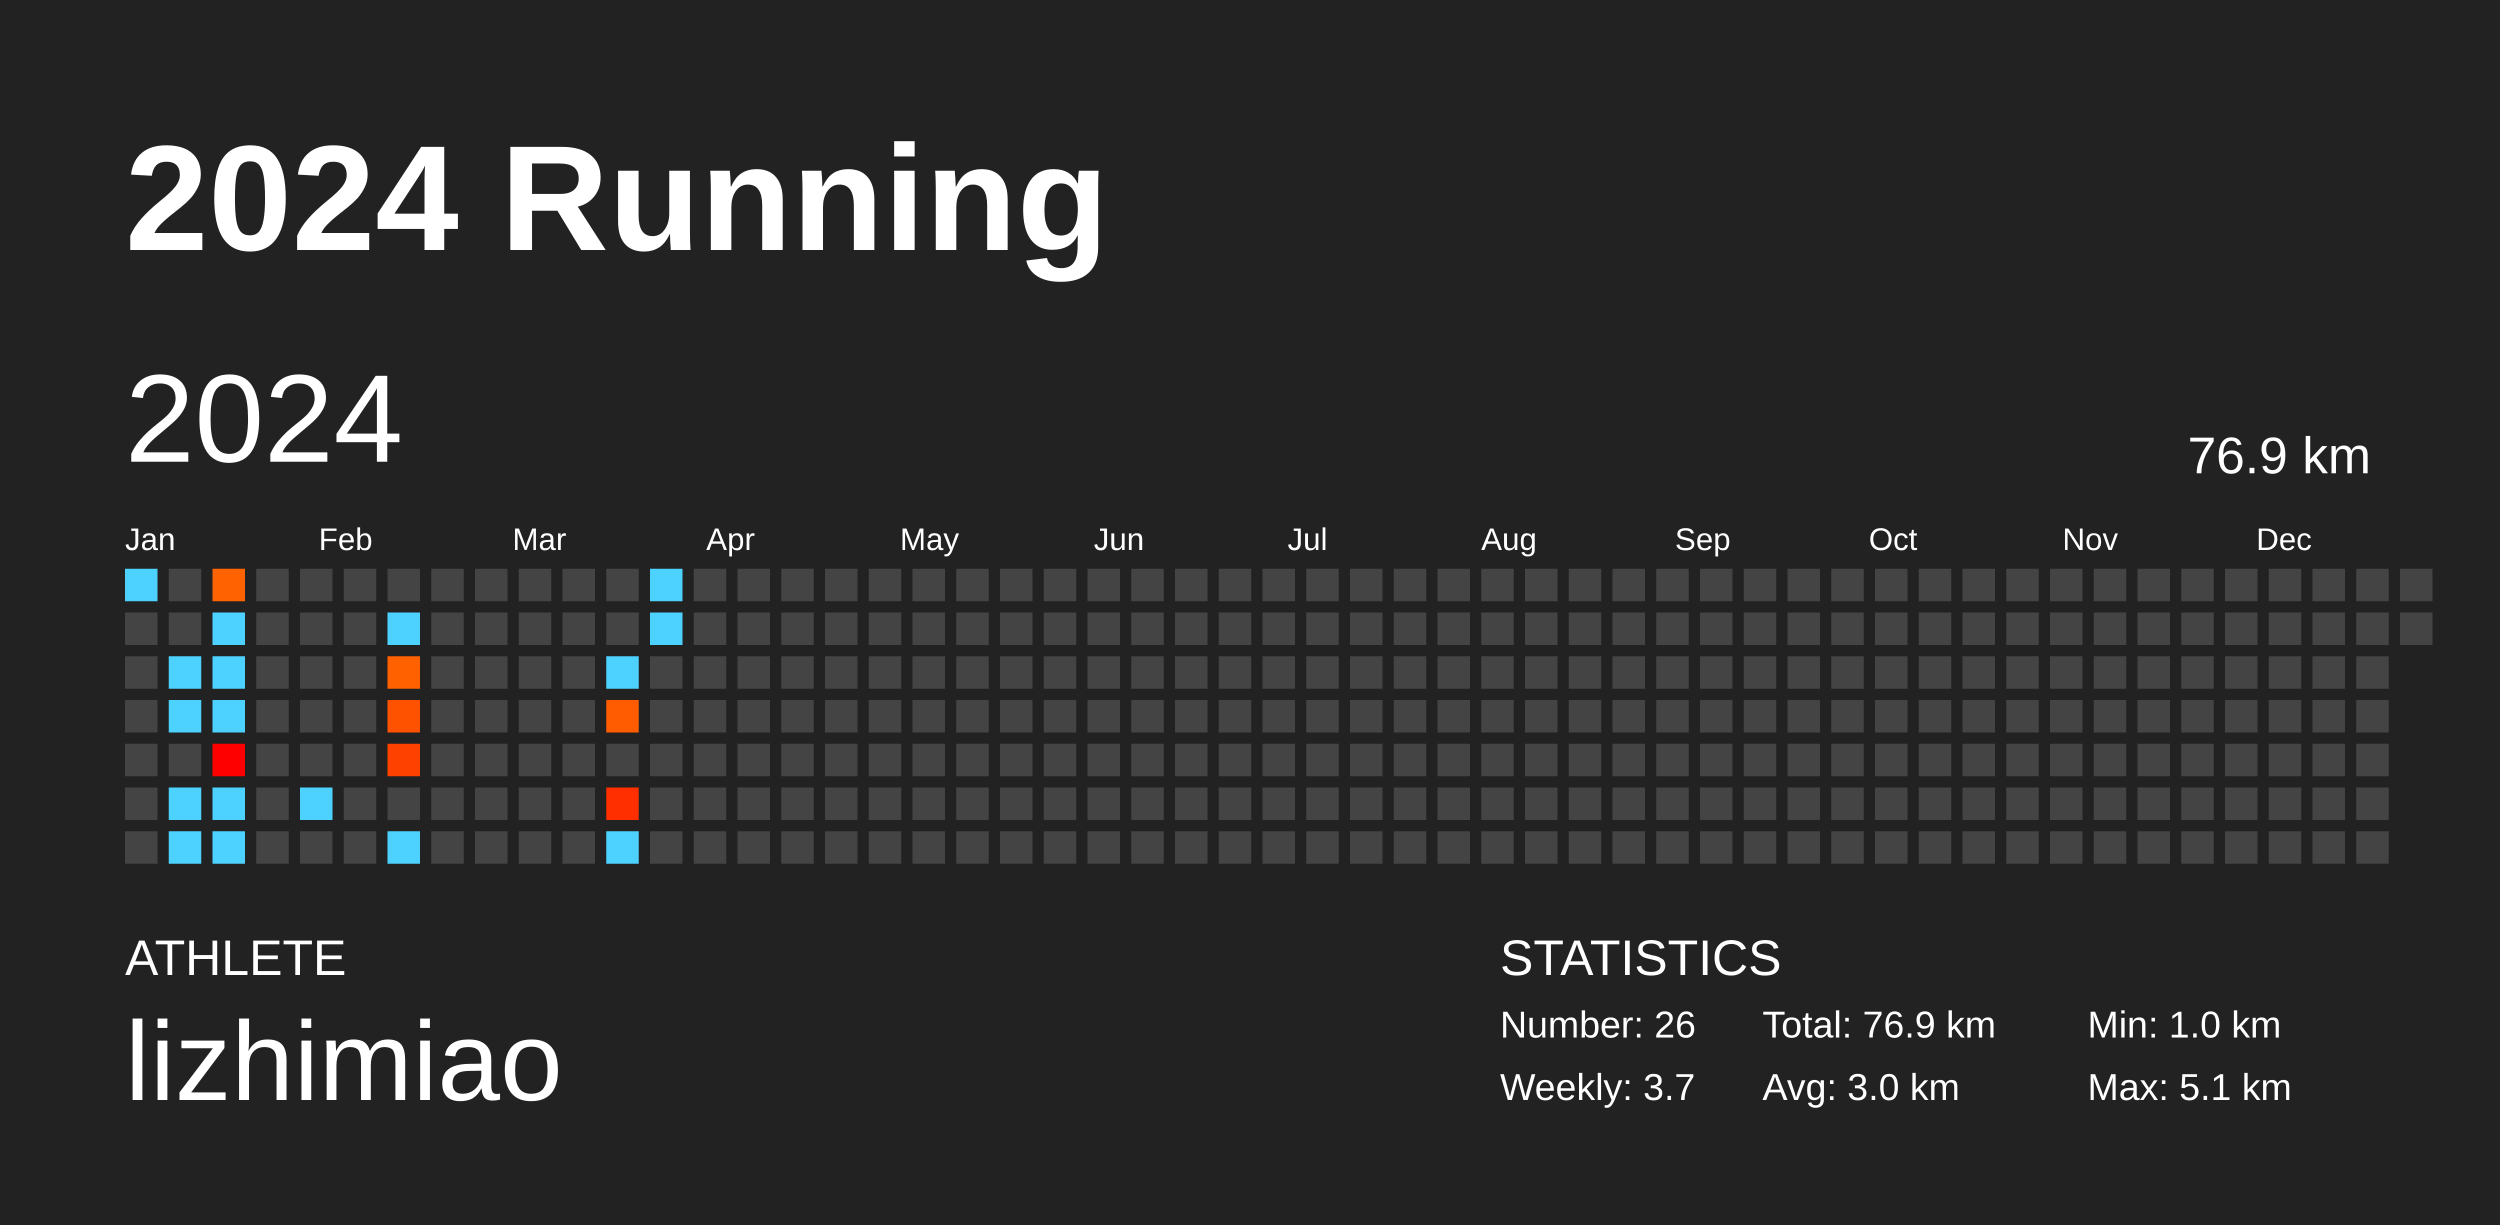
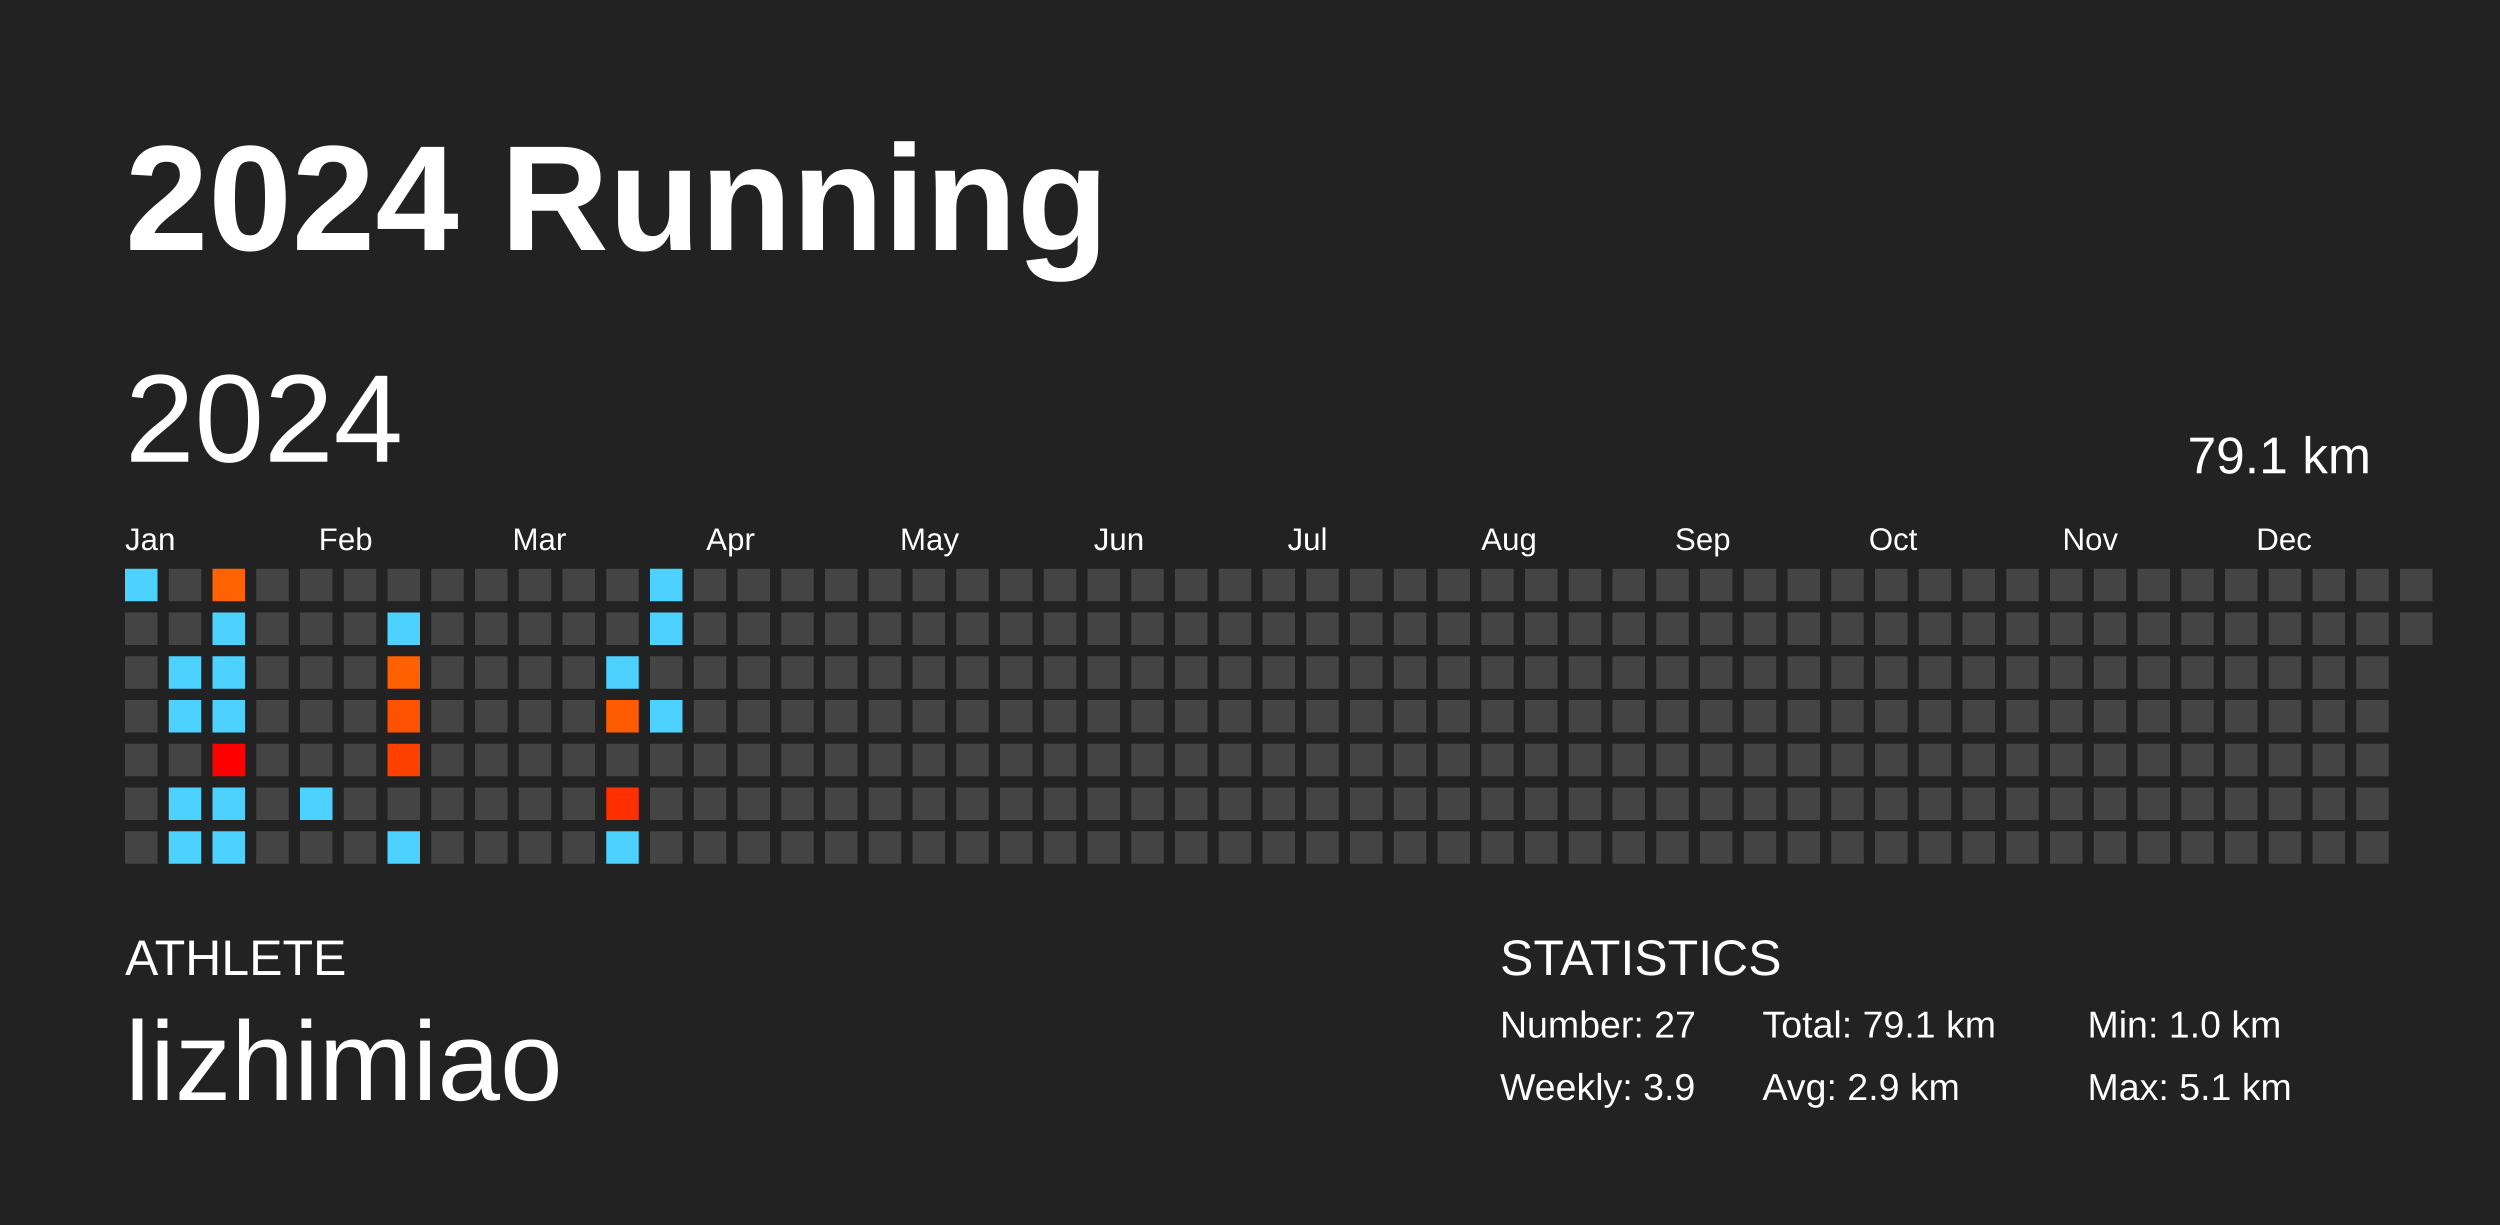
<svg xmlns="http://www.w3.org/2000/svg" baseProfile="full" height="98mm" version="1.1" viewBox="0,0,200,98" width="200mm">
  <defs />
  <rect fill="#222222" height="98" width="200" x="0" y="0" />
  <text fill="#FFFFFF" style="font-size:12px; font-family:Arial; font-weight:bold;" x="10" y="20">2024 Running</text>
  <text fill="#FFFFFF" style="font-size:4px; font-family:Arial" x="10" y="78">ATHLETE</text>
  <text fill="#FFFFFF" style="font-size:9px; font-family:Arial" x="10" y="88">lizhimiao</text>
  <text fill="#FFFFFF" style="font-size:4px; font-family:Arial" x="120" y="78">STATISTICS</text>
-   <text fill="#FFFFFF" style="font-size:3px; font-family:Arial" x="120" y="83">Number: 26</text>
-   <text fill="#FFFFFF" style="font-size:3px; font-family:Arial" x="120" y="88">Weekly: 3.7</text>
-   <text fill="#FFFFFF" style="font-size:3px; font-family:Arial" x="141" y="83">Total: 76.9 km</text>
-   <text fill="#FFFFFF" style="font-size:3px; font-family:Arial" x="141" y="88">Avg: 3.0 km</text>
+   <text fill="#FFFFFF" style="font-size:3px; font-family:Arial" x="120" y="83">Number: 27</text>
+   <text fill="#FFFFFF" style="font-size:3px; font-family:Arial" x="120" y="88">Weekly: 3.9</text>
+   <text fill="#FFFFFF" style="font-size:3px; font-family:Arial" x="141" y="83">Total: 79.1 km</text>
+   <text fill="#FFFFFF" style="font-size:3px; font-family:Arial" x="141" y="88">Avg: 2.9 km</text>
  <text fill="#FFFFFF" style="font-size:3px; font-family:Arial" x="167" y="83">Min: 1.0 km</text>
  <text fill="#FFFFFF" style="font-size:3px; font-family:Arial" x="167" y="88">Max: 5.1 km</text>
  <text dominant-baseline="hanging" fill="#FFFFFF" style="font-size:10.0px; font-family:Arial;" x="10" y="30">2024</text>
-   <text dominant-baseline="hanging" fill="#FFFFFF" style="font-size:4.125px; font-family:Arial;" x="175" y="35">76.9 km</text>
+   <text dominant-baseline="hanging" fill="#FFFFFF" style="font-size:4.125px; font-family:Arial;" x="175" y="35">79.1 km</text>
  <text fill="#FFFFFF" style="font-size:2.5px; font-family:Arial" x="10.0" y="44">Jan</text>
  <text fill="#FFFFFF" style="font-size:2.5px; font-family:Arial" x="25.5" y="44">Feb</text>
  <text fill="#FFFFFF" style="font-size:2.5px; font-family:Arial" x="41.0" y="44">Mar</text>
  <text fill="#FFFFFF" style="font-size:2.5px; font-family:Arial" x="56.5" y="44">Apr</text>
  <text fill="#FFFFFF" style="font-size:2.5px; font-family:Arial" x="72.0" y="44">May</text>
  <text fill="#FFFFFF" style="font-size:2.5px; font-family:Arial" x="87.5" y="44">Jun</text>
  <text fill="#FFFFFF" style="font-size:2.5px; font-family:Arial" x="103.0" y="44">Jul</text>
  <text fill="#FFFFFF" style="font-size:2.5px; font-family:Arial" x="118.5" y="44">Aug</text>
  <text fill="#FFFFFF" style="font-size:2.5px; font-family:Arial" x="134.0" y="44">Sep</text>
  <text fill="#FFFFFF" style="font-size:2.5px; font-family:Arial" x="149.5" y="44">Oct</text>
  <text fill="#FFFFFF" style="font-size:2.5px; font-family:Arial" x="165.0" y="44">Nov</text>
  <text fill="#FFFFFF" style="font-size:2.5px; font-family:Arial" x="180.5" y="44">Dec</text>
  <rect fill="#4dd2ff" height="2.6" width="2.6" x="10.0" y="45.5" />
  <rect fill="#444444" height="2.6" width="2.6" x="10.0" y="49.0" />
  <rect fill="#444444" height="2.6" width="2.6" x="10.0" y="52.5" />
  <rect fill="#444444" height="2.6" width="2.6" x="10.0" y="56.0" />
  <rect fill="#444444" height="2.6" width="2.6" x="10.0" y="59.5" />
  <rect fill="#444444" height="2.6" width="2.6" x="10.0" y="63.0" />
  <rect fill="#444444" height="2.6" width="2.6" x="10.0" y="66.5" />
  <rect fill="#444444" height="2.6" width="2.6" x="13.5" y="45.5" />
  <rect fill="#444444" height="2.6" width="2.6" x="13.5" y="49.0" />
  <rect fill="#4dd2ff" height="2.6" width="2.6" x="13.5" y="52.5" />
  <rect fill="#4dd2ff" height="2.6" width="2.6" x="13.5" y="56.0" />
  <rect fill="#444444" height="2.6" width="2.6" x="13.5" y="59.5" />
  <rect fill="#4dd2ff" height="2.6" width="2.6" x="13.5" y="63.0" />
  <rect fill="#4dd2ff" height="2.6" width="2.6" x="13.5" y="66.5" />
  <rect fill="#ff6200" height="2.6" width="2.6" x="17.0" y="45.5" />
  <rect fill="#4dd2ff" height="2.6" width="2.6" x="17.0" y="49.0" />
  <rect fill="#4dd2ff" height="2.6" width="2.6" x="17.0" y="52.5" />
  <rect fill="#4dd2ff" height="2.6" width="2.6" x="17.0" y="56.0" />
  <rect fill="#ff0000" height="2.6" width="2.6" x="17.0" y="59.5" />
  <rect fill="#4dd2ff" height="2.6" width="2.6" x="17.0" y="63.0" />
  <rect fill="#4dd2ff" height="2.6" width="2.6" x="17.0" y="66.5" />
  <rect fill="#444444" height="2.6" width="2.6" x="20.5" y="45.5" />
  <rect fill="#444444" height="2.6" width="2.6" x="20.5" y="49.0" />
  <rect fill="#444444" height="2.6" width="2.6" x="20.5" y="52.5" />
  <rect fill="#444444" height="2.6" width="2.6" x="20.5" y="56.0" />
  <rect fill="#444444" height="2.6" width="2.6" x="20.5" y="59.5" />
  <rect fill="#444444" height="2.6" width="2.6" x="20.5" y="63.0" />
  <rect fill="#444444" height="2.6" width="2.6" x="20.5" y="66.5" />
  <rect fill="#444444" height="2.6" width="2.6" x="24.0" y="45.5" />
  <rect fill="#444444" height="2.6" width="2.6" x="24.0" y="49.0" />
  <rect fill="#444444" height="2.6" width="2.6" x="24.0" y="52.5" />
  <rect fill="#444444" height="2.6" width="2.6" x="24.0" y="56.0" />
  <rect fill="#444444" height="2.6" width="2.6" x="24.0" y="59.5" />
  <rect fill="#4dd2ff" height="2.6" width="2.6" x="24.0" y="63.0" />
  <rect fill="#444444" height="2.6" width="2.6" x="24.0" y="66.5" />
  <rect fill="#444444" height="2.6" width="2.6" x="27.5" y="45.5" />
  <rect fill="#444444" height="2.6" width="2.6" x="27.5" y="49.0" />
  <rect fill="#444444" height="2.6" width="2.6" x="27.5" y="52.5" />
  <rect fill="#444444" height="2.6" width="2.6" x="27.5" y="56.0" />
  <rect fill="#444444" height="2.6" width="2.6" x="27.5" y="59.5" />
  <rect fill="#444444" height="2.6" width="2.6" x="27.5" y="63.0" />
  <rect fill="#444444" height="2.6" width="2.6" x="27.5" y="66.5" />
  <rect fill="#444444" height="2.6" width="2.6" x="31.0" y="45.5" />
  <rect fill="#4dd2ff" height="2.6" width="2.6" x="31.0" y="49.0" />
  <rect fill="#ff6000" height="2.6" width="2.6" x="31.0" y="52.5" />
  <rect fill="#ff5200" height="2.6" width="2.6" x="31.0" y="56.0" />
  <rect fill="#ff4100" height="2.6" width="2.6" x="31.0" y="59.5" />
  <rect fill="#444444" height="2.6" width="2.6" x="31.0" y="63.0" />
  <rect fill="#4dd2ff" height="2.6" width="2.6" x="31.0" y="66.5" />
  <rect fill="#444444" height="2.6" width="2.6" x="34.5" y="45.5" />
  <rect fill="#444444" height="2.6" width="2.6" x="34.5" y="49.0" />
  <rect fill="#444444" height="2.6" width="2.6" x="34.5" y="52.5" />
  <rect fill="#444444" height="2.6" width="2.6" x="34.5" y="56.0" />
  <rect fill="#444444" height="2.6" width="2.6" x="34.5" y="59.5" />
  <rect fill="#444444" height="2.6" width="2.6" x="34.5" y="63.0" />
  <rect fill="#444444" height="2.6" width="2.6" x="34.5" y="66.5" />
  <rect fill="#444444" height="2.6" width="2.6" x="38.0" y="45.5" />
  <rect fill="#444444" height="2.6" width="2.6" x="38.0" y="49.0" />
  <rect fill="#444444" height="2.6" width="2.6" x="38.0" y="52.5" />
  <rect fill="#444444" height="2.6" width="2.6" x="38.0" y="56.0" />
  <rect fill="#444444" height="2.6" width="2.6" x="38.0" y="59.5" />
  <rect fill="#444444" height="2.6" width="2.6" x="38.0" y="63.0" />
  <rect fill="#444444" height="2.6" width="2.6" x="38.0" y="66.5" />
  <rect fill="#444444" height="2.6" width="2.6" x="41.5" y="45.5" />
  <rect fill="#444444" height="2.6" width="2.6" x="41.5" y="49.0" />
  <rect fill="#444444" height="2.6" width="2.6" x="41.5" y="52.5" />
  <rect fill="#444444" height="2.6" width="2.6" x="41.5" y="56.0" />
  <rect fill="#444444" height="2.6" width="2.6" x="41.5" y="59.5" />
  <rect fill="#444444" height="2.6" width="2.6" x="41.5" y="63.0" />
  <rect fill="#444444" height="2.6" width="2.6" x="41.5" y="66.5" />
  <rect fill="#444444" height="2.6" width="2.6" x="45.0" y="45.5" />
  <rect fill="#444444" height="2.6" width="2.6" x="45.0" y="49.0" />
  <rect fill="#444444" height="2.6" width="2.6" x="45.0" y="52.5" />
  <rect fill="#444444" height="2.6" width="2.6" x="45.0" y="56.0" />
  <rect fill="#444444" height="2.6" width="2.6" x="45.0" y="59.5" />
  <rect fill="#444444" height="2.6" width="2.6" x="45.0" y="63.0" />
  <rect fill="#444444" height="2.6" width="2.6" x="45.0" y="66.5" />
  <rect fill="#444444" height="2.6" width="2.6" x="48.5" y="45.5" />
  <rect fill="#444444" height="2.6" width="2.6" x="48.5" y="49.0" />
  <rect fill="#4dd2ff" height="2.6" width="2.6" x="48.5" y="52.5" />
  <rect fill="#ff5b00" height="2.6" width="2.6" x="48.5" y="56.0" />
  <rect fill="#444444" height="2.6" width="2.6" x="48.5" y="59.5" />
  <rect fill="#ff2f00" height="2.6" width="2.6" x="48.5" y="63.0" />
  <rect fill="#4dd2ff" height="2.6" width="2.6" x="48.5" y="66.5" />
  <rect fill="#4dd2ff" height="2.6" width="2.6" x="52.0" y="45.5" />
  <rect fill="#4dd2ff" height="2.6" width="2.6" x="52.0" y="49.0" />
  <rect fill="#444444" height="2.6" width="2.6" x="52.0" y="52.5" />
-   <rect fill="#444444" height="2.6" width="2.6" x="52.0" y="56.0" />
+   <rect fill="#4dd2ff" height="2.6" width="2.6" x="52.0" y="56.0" />
  <rect fill="#444444" height="2.6" width="2.6" x="52.0" y="59.5" />
  <rect fill="#444444" height="2.6" width="2.6" x="52.0" y="63.0" />
  <rect fill="#444444" height="2.6" width="2.6" x="52.0" y="66.5" />
  <rect fill="#444444" height="2.6" width="2.6" x="55.5" y="45.5" />
  <rect fill="#444444" height="2.6" width="2.6" x="55.5" y="49.0" />
  <rect fill="#444444" height="2.6" width="2.6" x="55.5" y="52.5" />
  <rect fill="#444444" height="2.6" width="2.6" x="55.5" y="56.0" />
  <rect fill="#444444" height="2.6" width="2.6" x="55.5" y="59.5" />
  <rect fill="#444444" height="2.6" width="2.6" x="55.5" y="63.0" />
  <rect fill="#444444" height="2.6" width="2.6" x="55.5" y="66.5" />
  <rect fill="#444444" height="2.6" width="2.6" x="59.0" y="45.5" />
  <rect fill="#444444" height="2.6" width="2.6" x="59.0" y="49.0" />
  <rect fill="#444444" height="2.6" width="2.6" x="59.0" y="52.5" />
  <rect fill="#444444" height="2.6" width="2.6" x="59.0" y="56.0" />
  <rect fill="#444444" height="2.6" width="2.6" x="59.0" y="59.5" />
  <rect fill="#444444" height="2.6" width="2.6" x="59.0" y="63.0" />
  <rect fill="#444444" height="2.6" width="2.6" x="59.0" y="66.5" />
  <rect fill="#444444" height="2.6" width="2.6" x="62.5" y="45.5" />
  <rect fill="#444444" height="2.6" width="2.6" x="62.5" y="49.0" />
  <rect fill="#444444" height="2.6" width="2.6" x="62.5" y="52.5" />
  <rect fill="#444444" height="2.6" width="2.6" x="62.5" y="56.0" />
  <rect fill="#444444" height="2.6" width="2.6" x="62.5" y="59.5" />
  <rect fill="#444444" height="2.6" width="2.6" x="62.5" y="63.0" />
  <rect fill="#444444" height="2.6" width="2.6" x="62.5" y="66.5" />
  <rect fill="#444444" height="2.6" width="2.6" x="66.0" y="45.5" />
  <rect fill="#444444" height="2.6" width="2.6" x="66.0" y="49.0" />
  <rect fill="#444444" height="2.6" width="2.6" x="66.0" y="52.5" />
  <rect fill="#444444" height="2.6" width="2.6" x="66.0" y="56.0" />
  <rect fill="#444444" height="2.6" width="2.6" x="66.0" y="59.5" />
  <rect fill="#444444" height="2.6" width="2.6" x="66.0" y="63.0" />
  <rect fill="#444444" height="2.6" width="2.6" x="66.0" y="66.5" />
  <rect fill="#444444" height="2.6" width="2.6" x="69.5" y="45.5" />
  <rect fill="#444444" height="2.6" width="2.6" x="69.5" y="49.0" />
  <rect fill="#444444" height="2.6" width="2.6" x="69.5" y="52.5" />
  <rect fill="#444444" height="2.6" width="2.6" x="69.5" y="56.0" />
  <rect fill="#444444" height="2.6" width="2.6" x="69.5" y="59.5" />
  <rect fill="#444444" height="2.6" width="2.6" x="69.5" y="63.0" />
  <rect fill="#444444" height="2.6" width="2.6" x="69.5" y="66.5" />
  <rect fill="#444444" height="2.6" width="2.6" x="73.0" y="45.5" />
  <rect fill="#444444" height="2.6" width="2.6" x="73.0" y="49.0" />
  <rect fill="#444444" height="2.6" width="2.6" x="73.0" y="52.5" />
  <rect fill="#444444" height="2.6" width="2.6" x="73.0" y="56.0" />
  <rect fill="#444444" height="2.6" width="2.6" x="73.0" y="59.5" />
  <rect fill="#444444" height="2.6" width="2.6" x="73.0" y="63.0" />
  <rect fill="#444444" height="2.6" width="2.6" x="73.0" y="66.5" />
  <rect fill="#444444" height="2.6" width="2.6" x="76.5" y="45.5" />
  <rect fill="#444444" height="2.6" width="2.6" x="76.5" y="49.0" />
  <rect fill="#444444" height="2.6" width="2.6" x="76.5" y="52.5" />
  <rect fill="#444444" height="2.6" width="2.6" x="76.5" y="56.0" />
  <rect fill="#444444" height="2.6" width="2.6" x="76.5" y="59.5" />
  <rect fill="#444444" height="2.6" width="2.6" x="76.5" y="63.0" />
  <rect fill="#444444" height="2.6" width="2.6" x="76.5" y="66.5" />
  <rect fill="#444444" height="2.6" width="2.6" x="80.0" y="45.5" />
  <rect fill="#444444" height="2.6" width="2.6" x="80.0" y="49.0" />
  <rect fill="#444444" height="2.6" width="2.6" x="80.0" y="52.5" />
  <rect fill="#444444" height="2.6" width="2.6" x="80.0" y="56.0" />
  <rect fill="#444444" height="2.6" width="2.6" x="80.0" y="59.5" />
  <rect fill="#444444" height="2.6" width="2.6" x="80.0" y="63.0" />
  <rect fill="#444444" height="2.6" width="2.6" x="80.0" y="66.5" />
  <rect fill="#444444" height="2.6" width="2.6" x="83.5" y="45.5" />
  <rect fill="#444444" height="2.6" width="2.6" x="83.5" y="49.0" />
  <rect fill="#444444" height="2.6" width="2.6" x="83.5" y="52.5" />
  <rect fill="#444444" height="2.6" width="2.6" x="83.5" y="56.0" />
  <rect fill="#444444" height="2.6" width="2.6" x="83.5" y="59.5" />
  <rect fill="#444444" height="2.6" width="2.6" x="83.5" y="63.0" />
  <rect fill="#444444" height="2.6" width="2.6" x="83.5" y="66.5" />
  <rect fill="#444444" height="2.6" width="2.6" x="87.0" y="45.5" />
  <rect fill="#444444" height="2.6" width="2.6" x="87.0" y="49.0" />
  <rect fill="#444444" height="2.6" width="2.6" x="87.0" y="52.5" />
  <rect fill="#444444" height="2.6" width="2.6" x="87.0" y="56.0" />
  <rect fill="#444444" height="2.6" width="2.6" x="87.0" y="59.5" />
  <rect fill="#444444" height="2.6" width="2.6" x="87.0" y="63.0" />
  <rect fill="#444444" height="2.6" width="2.6" x="87.0" y="66.5" />
  <rect fill="#444444" height="2.6" width="2.6" x="90.5" y="45.5" />
  <rect fill="#444444" height="2.6" width="2.6" x="90.5" y="49.0" />
  <rect fill="#444444" height="2.6" width="2.6" x="90.5" y="52.5" />
  <rect fill="#444444" height="2.6" width="2.6" x="90.5" y="56.0" />
  <rect fill="#444444" height="2.6" width="2.6" x="90.5" y="59.5" />
  <rect fill="#444444" height="2.6" width="2.6" x="90.5" y="63.0" />
  <rect fill="#444444" height="2.6" width="2.6" x="90.5" y="66.5" />
  <rect fill="#444444" height="2.6" width="2.6" x="94.0" y="45.5" />
  <rect fill="#444444" height="2.6" width="2.6" x="94.0" y="49.0" />
  <rect fill="#444444" height="2.6" width="2.6" x="94.0" y="52.5" />
  <rect fill="#444444" height="2.6" width="2.6" x="94.0" y="56.0" />
  <rect fill="#444444" height="2.6" width="2.6" x="94.0" y="59.5" />
  <rect fill="#444444" height="2.6" width="2.6" x="94.0" y="63.0" />
  <rect fill="#444444" height="2.6" width="2.6" x="94.0" y="66.5" />
  <rect fill="#444444" height="2.6" width="2.6" x="97.5" y="45.5" />
  <rect fill="#444444" height="2.6" width="2.6" x="97.5" y="49.0" />
  <rect fill="#444444" height="2.6" width="2.6" x="97.5" y="52.5" />
  <rect fill="#444444" height="2.6" width="2.6" x="97.5" y="56.0" />
  <rect fill="#444444" height="2.6" width="2.6" x="97.5" y="59.5" />
  <rect fill="#444444" height="2.6" width="2.6" x="97.5" y="63.0" />
  <rect fill="#444444" height="2.6" width="2.6" x="97.5" y="66.5" />
  <rect fill="#444444" height="2.6" width="2.6" x="101.0" y="45.5" />
  <rect fill="#444444" height="2.6" width="2.6" x="101.0" y="49.0" />
  <rect fill="#444444" height="2.6" width="2.6" x="101.0" y="52.5" />
  <rect fill="#444444" height="2.6" width="2.6" x="101.0" y="56.0" />
  <rect fill="#444444" height="2.6" width="2.6" x="101.0" y="59.5" />
  <rect fill="#444444" height="2.6" width="2.6" x="101.0" y="63.0" />
  <rect fill="#444444" height="2.6" width="2.6" x="101.0" y="66.5" />
  <rect fill="#444444" height="2.6" width="2.6" x="104.5" y="45.5" />
  <rect fill="#444444" height="2.6" width="2.6" x="104.5" y="49.0" />
  <rect fill="#444444" height="2.6" width="2.6" x="104.5" y="52.5" />
  <rect fill="#444444" height="2.6" width="2.6" x="104.5" y="56.0" />
  <rect fill="#444444" height="2.6" width="2.6" x="104.5" y="59.5" />
  <rect fill="#444444" height="2.6" width="2.6" x="104.5" y="63.0" />
  <rect fill="#444444" height="2.6" width="2.6" x="104.5" y="66.5" />
  <rect fill="#444444" height="2.6" width="2.6" x="108.0" y="45.5" />
  <rect fill="#444444" height="2.6" width="2.6" x="108.0" y="49.0" />
  <rect fill="#444444" height="2.6" width="2.6" x="108.0" y="52.5" />
  <rect fill="#444444" height="2.6" width="2.6" x="108.0" y="56.0" />
  <rect fill="#444444" height="2.6" width="2.6" x="108.0" y="59.5" />
  <rect fill="#444444" height="2.6" width="2.6" x="108.0" y="63.0" />
  <rect fill="#444444" height="2.6" width="2.6" x="108.0" y="66.5" />
  <rect fill="#444444" height="2.6" width="2.6" x="111.5" y="45.5" />
  <rect fill="#444444" height="2.6" width="2.6" x="111.5" y="49.0" />
  <rect fill="#444444" height="2.6" width="2.6" x="111.5" y="52.5" />
  <rect fill="#444444" height="2.6" width="2.6" x="111.5" y="56.0" />
  <rect fill="#444444" height="2.6" width="2.6" x="111.5" y="59.5" />
  <rect fill="#444444" height="2.6" width="2.6" x="111.5" y="63.0" />
  <rect fill="#444444" height="2.6" width="2.6" x="111.5" y="66.5" />
  <rect fill="#444444" height="2.6" width="2.6" x="115.0" y="45.5" />
  <rect fill="#444444" height="2.6" width="2.6" x="115.0" y="49.0" />
  <rect fill="#444444" height="2.6" width="2.6" x="115.0" y="52.5" />
  <rect fill="#444444" height="2.6" width="2.6" x="115.0" y="56.0" />
  <rect fill="#444444" height="2.6" width="2.6" x="115.0" y="59.5" />
  <rect fill="#444444" height="2.6" width="2.6" x="115.0" y="63.0" />
  <rect fill="#444444" height="2.6" width="2.6" x="115.0" y="66.5" />
  <rect fill="#444444" height="2.6" width="2.6" x="118.5" y="45.5" />
  <rect fill="#444444" height="2.6" width="2.6" x="118.5" y="49.0" />
  <rect fill="#444444" height="2.6" width="2.6" x="118.5" y="52.5" />
  <rect fill="#444444" height="2.6" width="2.6" x="118.5" y="56.0" />
  <rect fill="#444444" height="2.6" width="2.6" x="118.5" y="59.5" />
  <rect fill="#444444" height="2.6" width="2.6" x="118.5" y="63.0" />
  <rect fill="#444444" height="2.6" width="2.6" x="118.5" y="66.5" />
  <rect fill="#444444" height="2.6" width="2.6" x="122.0" y="45.5" />
  <rect fill="#444444" height="2.6" width="2.6" x="122.0" y="49.0" />
  <rect fill="#444444" height="2.6" width="2.6" x="122.0" y="52.5" />
  <rect fill="#444444" height="2.6" width="2.6" x="122.0" y="56.0" />
  <rect fill="#444444" height="2.6" width="2.6" x="122.0" y="59.5" />
  <rect fill="#444444" height="2.6" width="2.6" x="122.0" y="63.0" />
  <rect fill="#444444" height="2.6" width="2.6" x="122.0" y="66.5" />
  <rect fill="#444444" height="2.6" width="2.6" x="125.5" y="45.5" />
  <rect fill="#444444" height="2.6" width="2.6" x="125.5" y="49.0" />
  <rect fill="#444444" height="2.6" width="2.6" x="125.5" y="52.5" />
  <rect fill="#444444" height="2.6" width="2.6" x="125.5" y="56.0" />
  <rect fill="#444444" height="2.6" width="2.6" x="125.5" y="59.5" />
  <rect fill="#444444" height="2.6" width="2.6" x="125.5" y="63.0" />
  <rect fill="#444444" height="2.6" width="2.6" x="125.5" y="66.5" />
  <rect fill="#444444" height="2.6" width="2.6" x="129.0" y="45.5" />
  <rect fill="#444444" height="2.6" width="2.6" x="129.0" y="49.0" />
  <rect fill="#444444" height="2.6" width="2.6" x="129.0" y="52.5" />
  <rect fill="#444444" height="2.6" width="2.6" x="129.0" y="56.0" />
  <rect fill="#444444" height="2.6" width="2.6" x="129.0" y="59.5" />
  <rect fill="#444444" height="2.6" width="2.6" x="129.0" y="63.0" />
  <rect fill="#444444" height="2.6" width="2.6" x="129.0" y="66.5" />
  <rect fill="#444444" height="2.6" width="2.6" x="132.5" y="45.5" />
  <rect fill="#444444" height="2.6" width="2.6" x="132.5" y="49.0" />
  <rect fill="#444444" height="2.6" width="2.6" x="132.5" y="52.5" />
  <rect fill="#444444" height="2.6" width="2.6" x="132.5" y="56.0" />
  <rect fill="#444444" height="2.6" width="2.6" x="132.5" y="59.5" />
  <rect fill="#444444" height="2.6" width="2.6" x="132.5" y="63.0" />
  <rect fill="#444444" height="2.6" width="2.6" x="132.5" y="66.5" />
  <rect fill="#444444" height="2.6" width="2.6" x="136.0" y="45.5" />
  <rect fill="#444444" height="2.6" width="2.6" x="136.0" y="49.0" />
  <rect fill="#444444" height="2.6" width="2.6" x="136.0" y="52.5" />
  <rect fill="#444444" height="2.6" width="2.6" x="136.0" y="56.0" />
  <rect fill="#444444" height="2.6" width="2.6" x="136.0" y="59.5" />
  <rect fill="#444444" height="2.6" width="2.6" x="136.0" y="63.0" />
  <rect fill="#444444" height="2.6" width="2.6" x="136.0" y="66.5" />
  <rect fill="#444444" height="2.6" width="2.6" x="139.5" y="45.5" />
  <rect fill="#444444" height="2.6" width="2.6" x="139.5" y="49.0" />
  <rect fill="#444444" height="2.6" width="2.6" x="139.5" y="52.5" />
  <rect fill="#444444" height="2.6" width="2.6" x="139.5" y="56.0" />
  <rect fill="#444444" height="2.6" width="2.6" x="139.5" y="59.5" />
  <rect fill="#444444" height="2.6" width="2.6" x="139.5" y="63.0" />
  <rect fill="#444444" height="2.6" width="2.6" x="139.5" y="66.5" />
  <rect fill="#444444" height="2.6" width="2.6" x="143.0" y="45.5" />
  <rect fill="#444444" height="2.6" width="2.6" x="143.0" y="49.0" />
  <rect fill="#444444" height="2.6" width="2.6" x="143.0" y="52.5" />
  <rect fill="#444444" height="2.6" width="2.6" x="143.0" y="56.0" />
  <rect fill="#444444" height="2.6" width="2.6" x="143.0" y="59.5" />
  <rect fill="#444444" height="2.6" width="2.6" x="143.0" y="63.0" />
  <rect fill="#444444" height="2.6" width="2.6" x="143.0" y="66.5" />
  <rect fill="#444444" height="2.6" width="2.6" x="146.5" y="45.5" />
  <rect fill="#444444" height="2.6" width="2.6" x="146.5" y="49.0" />
  <rect fill="#444444" height="2.6" width="2.6" x="146.5" y="52.5" />
  <rect fill="#444444" height="2.6" width="2.6" x="146.5" y="56.0" />
  <rect fill="#444444" height="2.6" width="2.6" x="146.5" y="59.5" />
  <rect fill="#444444" height="2.6" width="2.6" x="146.5" y="63.0" />
  <rect fill="#444444" height="2.6" width="2.6" x="146.5" y="66.5" />
  <rect fill="#444444" height="2.6" width="2.6" x="150.0" y="45.5" />
  <rect fill="#444444" height="2.6" width="2.6" x="150.0" y="49.0" />
  <rect fill="#444444" height="2.6" width="2.6" x="150.0" y="52.5" />
  <rect fill="#444444" height="2.6" width="2.6" x="150.0" y="56.0" />
  <rect fill="#444444" height="2.6" width="2.6" x="150.0" y="59.5" />
  <rect fill="#444444" height="2.6" width="2.6" x="150.0" y="63.0" />
  <rect fill="#444444" height="2.6" width="2.6" x="150.0" y="66.5" />
  <rect fill="#444444" height="2.6" width="2.6" x="153.5" y="45.5" />
  <rect fill="#444444" height="2.6" width="2.6" x="153.5" y="49.0" />
  <rect fill="#444444" height="2.6" width="2.6" x="153.5" y="52.5" />
  <rect fill="#444444" height="2.6" width="2.6" x="153.5" y="56.0" />
  <rect fill="#444444" height="2.6" width="2.6" x="153.5" y="59.5" />
  <rect fill="#444444" height="2.6" width="2.6" x="153.5" y="63.0" />
  <rect fill="#444444" height="2.6" width="2.6" x="153.5" y="66.5" />
  <rect fill="#444444" height="2.6" width="2.6" x="157.0" y="45.5" />
  <rect fill="#444444" height="2.6" width="2.6" x="157.0" y="49.0" />
  <rect fill="#444444" height="2.6" width="2.6" x="157.0" y="52.5" />
  <rect fill="#444444" height="2.6" width="2.6" x="157.0" y="56.0" />
  <rect fill="#444444" height="2.6" width="2.6" x="157.0" y="59.5" />
  <rect fill="#444444" height="2.6" width="2.6" x="157.0" y="63.0" />
  <rect fill="#444444" height="2.6" width="2.6" x="157.0" y="66.5" />
  <rect fill="#444444" height="2.6" width="2.6" x="160.5" y="45.5" />
  <rect fill="#444444" height="2.6" width="2.6" x="160.5" y="49.0" />
  <rect fill="#444444" height="2.6" width="2.6" x="160.5" y="52.5" />
  <rect fill="#444444" height="2.6" width="2.6" x="160.5" y="56.0" />
  <rect fill="#444444" height="2.6" width="2.6" x="160.5" y="59.5" />
  <rect fill="#444444" height="2.6" width="2.6" x="160.5" y="63.0" />
  <rect fill="#444444" height="2.6" width="2.6" x="160.5" y="66.5" />
  <rect fill="#444444" height="2.6" width="2.6" x="164.0" y="45.5" />
  <rect fill="#444444" height="2.6" width="2.6" x="164.0" y="49.0" />
  <rect fill="#444444" height="2.6" width="2.6" x="164.0" y="52.5" />
  <rect fill="#444444" height="2.6" width="2.6" x="164.0" y="56.0" />
  <rect fill="#444444" height="2.6" width="2.6" x="164.0" y="59.5" />
  <rect fill="#444444" height="2.6" width="2.6" x="164.0" y="63.0" />
  <rect fill="#444444" height="2.6" width="2.6" x="164.0" y="66.5" />
  <rect fill="#444444" height="2.6" width="2.6" x="167.5" y="45.5" />
  <rect fill="#444444" height="2.6" width="2.6" x="167.5" y="49.0" />
  <rect fill="#444444" height="2.6" width="2.6" x="167.5" y="52.5" />
  <rect fill="#444444" height="2.6" width="2.6" x="167.5" y="56.0" />
  <rect fill="#444444" height="2.6" width="2.6" x="167.5" y="59.5" />
  <rect fill="#444444" height="2.6" width="2.6" x="167.5" y="63.0" />
  <rect fill="#444444" height="2.6" width="2.6" x="167.5" y="66.5" />
  <rect fill="#444444" height="2.6" width="2.6" x="171.0" y="45.5" />
  <rect fill="#444444" height="2.6" width="2.6" x="171.0" y="49.0" />
  <rect fill="#444444" height="2.6" width="2.6" x="171.0" y="52.5" />
  <rect fill="#444444" height="2.6" width="2.6" x="171.0" y="56.0" />
  <rect fill="#444444" height="2.6" width="2.6" x="171.0" y="59.5" />
  <rect fill="#444444" height="2.6" width="2.6" x="171.0" y="63.0" />
  <rect fill="#444444" height="2.6" width="2.6" x="171.0" y="66.5" />
  <rect fill="#444444" height="2.6" width="2.6" x="174.5" y="45.5" />
  <rect fill="#444444" height="2.6" width="2.6" x="174.5" y="49.0" />
  <rect fill="#444444" height="2.6" width="2.6" x="174.5" y="52.5" />
  <rect fill="#444444" height="2.6" width="2.6" x="174.5" y="56.0" />
  <rect fill="#444444" height="2.6" width="2.6" x="174.5" y="59.5" />
  <rect fill="#444444" height="2.6" width="2.6" x="174.5" y="63.0" />
  <rect fill="#444444" height="2.6" width="2.6" x="174.5" y="66.5" />
  <rect fill="#444444" height="2.6" width="2.6" x="178.0" y="45.5" />
  <rect fill="#444444" height="2.6" width="2.6" x="178.0" y="49.0" />
  <rect fill="#444444" height="2.6" width="2.6" x="178.0" y="52.5" />
  <rect fill="#444444" height="2.6" width="2.6" x="178.0" y="56.0" />
  <rect fill="#444444" height="2.6" width="2.6" x="178.0" y="59.5" />
  <rect fill="#444444" height="2.6" width="2.6" x="178.0" y="63.0" />
  <rect fill="#444444" height="2.6" width="2.6" x="178.0" y="66.5" />
  <rect fill="#444444" height="2.6" width="2.6" x="181.5" y="45.5" />
  <rect fill="#444444" height="2.6" width="2.6" x="181.5" y="49.0" />
  <rect fill="#444444" height="2.6" width="2.6" x="181.5" y="52.5" />
  <rect fill="#444444" height="2.6" width="2.6" x="181.5" y="56.0" />
  <rect fill="#444444" height="2.6" width="2.6" x="181.5" y="59.5" />
  <rect fill="#444444" height="2.6" width="2.6" x="181.5" y="63.0" />
  <rect fill="#444444" height="2.6" width="2.6" x="181.5" y="66.5" />
  <rect fill="#444444" height="2.6" width="2.6" x="185.0" y="45.5" />
  <rect fill="#444444" height="2.6" width="2.6" x="185.0" y="49.0" />
  <rect fill="#444444" height="2.6" width="2.6" x="185.0" y="52.5" />
  <rect fill="#444444" height="2.6" width="2.6" x="185.0" y="56.0" />
  <rect fill="#444444" height="2.6" width="2.6" x="185.0" y="59.5" />
  <rect fill="#444444" height="2.6" width="2.6" x="185.0" y="63.0" />
  <rect fill="#444444" height="2.6" width="2.6" x="185.0" y="66.5" />
  <rect fill="#444444" height="2.6" width="2.6" x="188.5" y="45.5" />
  <rect fill="#444444" height="2.6" width="2.6" x="188.5" y="49.0" />
  <rect fill="#444444" height="2.6" width="2.6" x="188.5" y="52.5" />
  <rect fill="#444444" height="2.6" width="2.6" x="188.5" y="56.0" />
  <rect fill="#444444" height="2.6" width="2.6" x="188.5" y="59.5" />
  <rect fill="#444444" height="2.6" width="2.6" x="188.5" y="63.0" />
  <rect fill="#444444" height="2.6" width="2.6" x="188.5" y="66.5" />
  <rect fill="#444444" height="2.6" width="2.6" x="192.0" y="45.5" />
  <rect fill="#444444" height="2.6" width="2.6" x="192.0" y="49.0" />
</svg>
